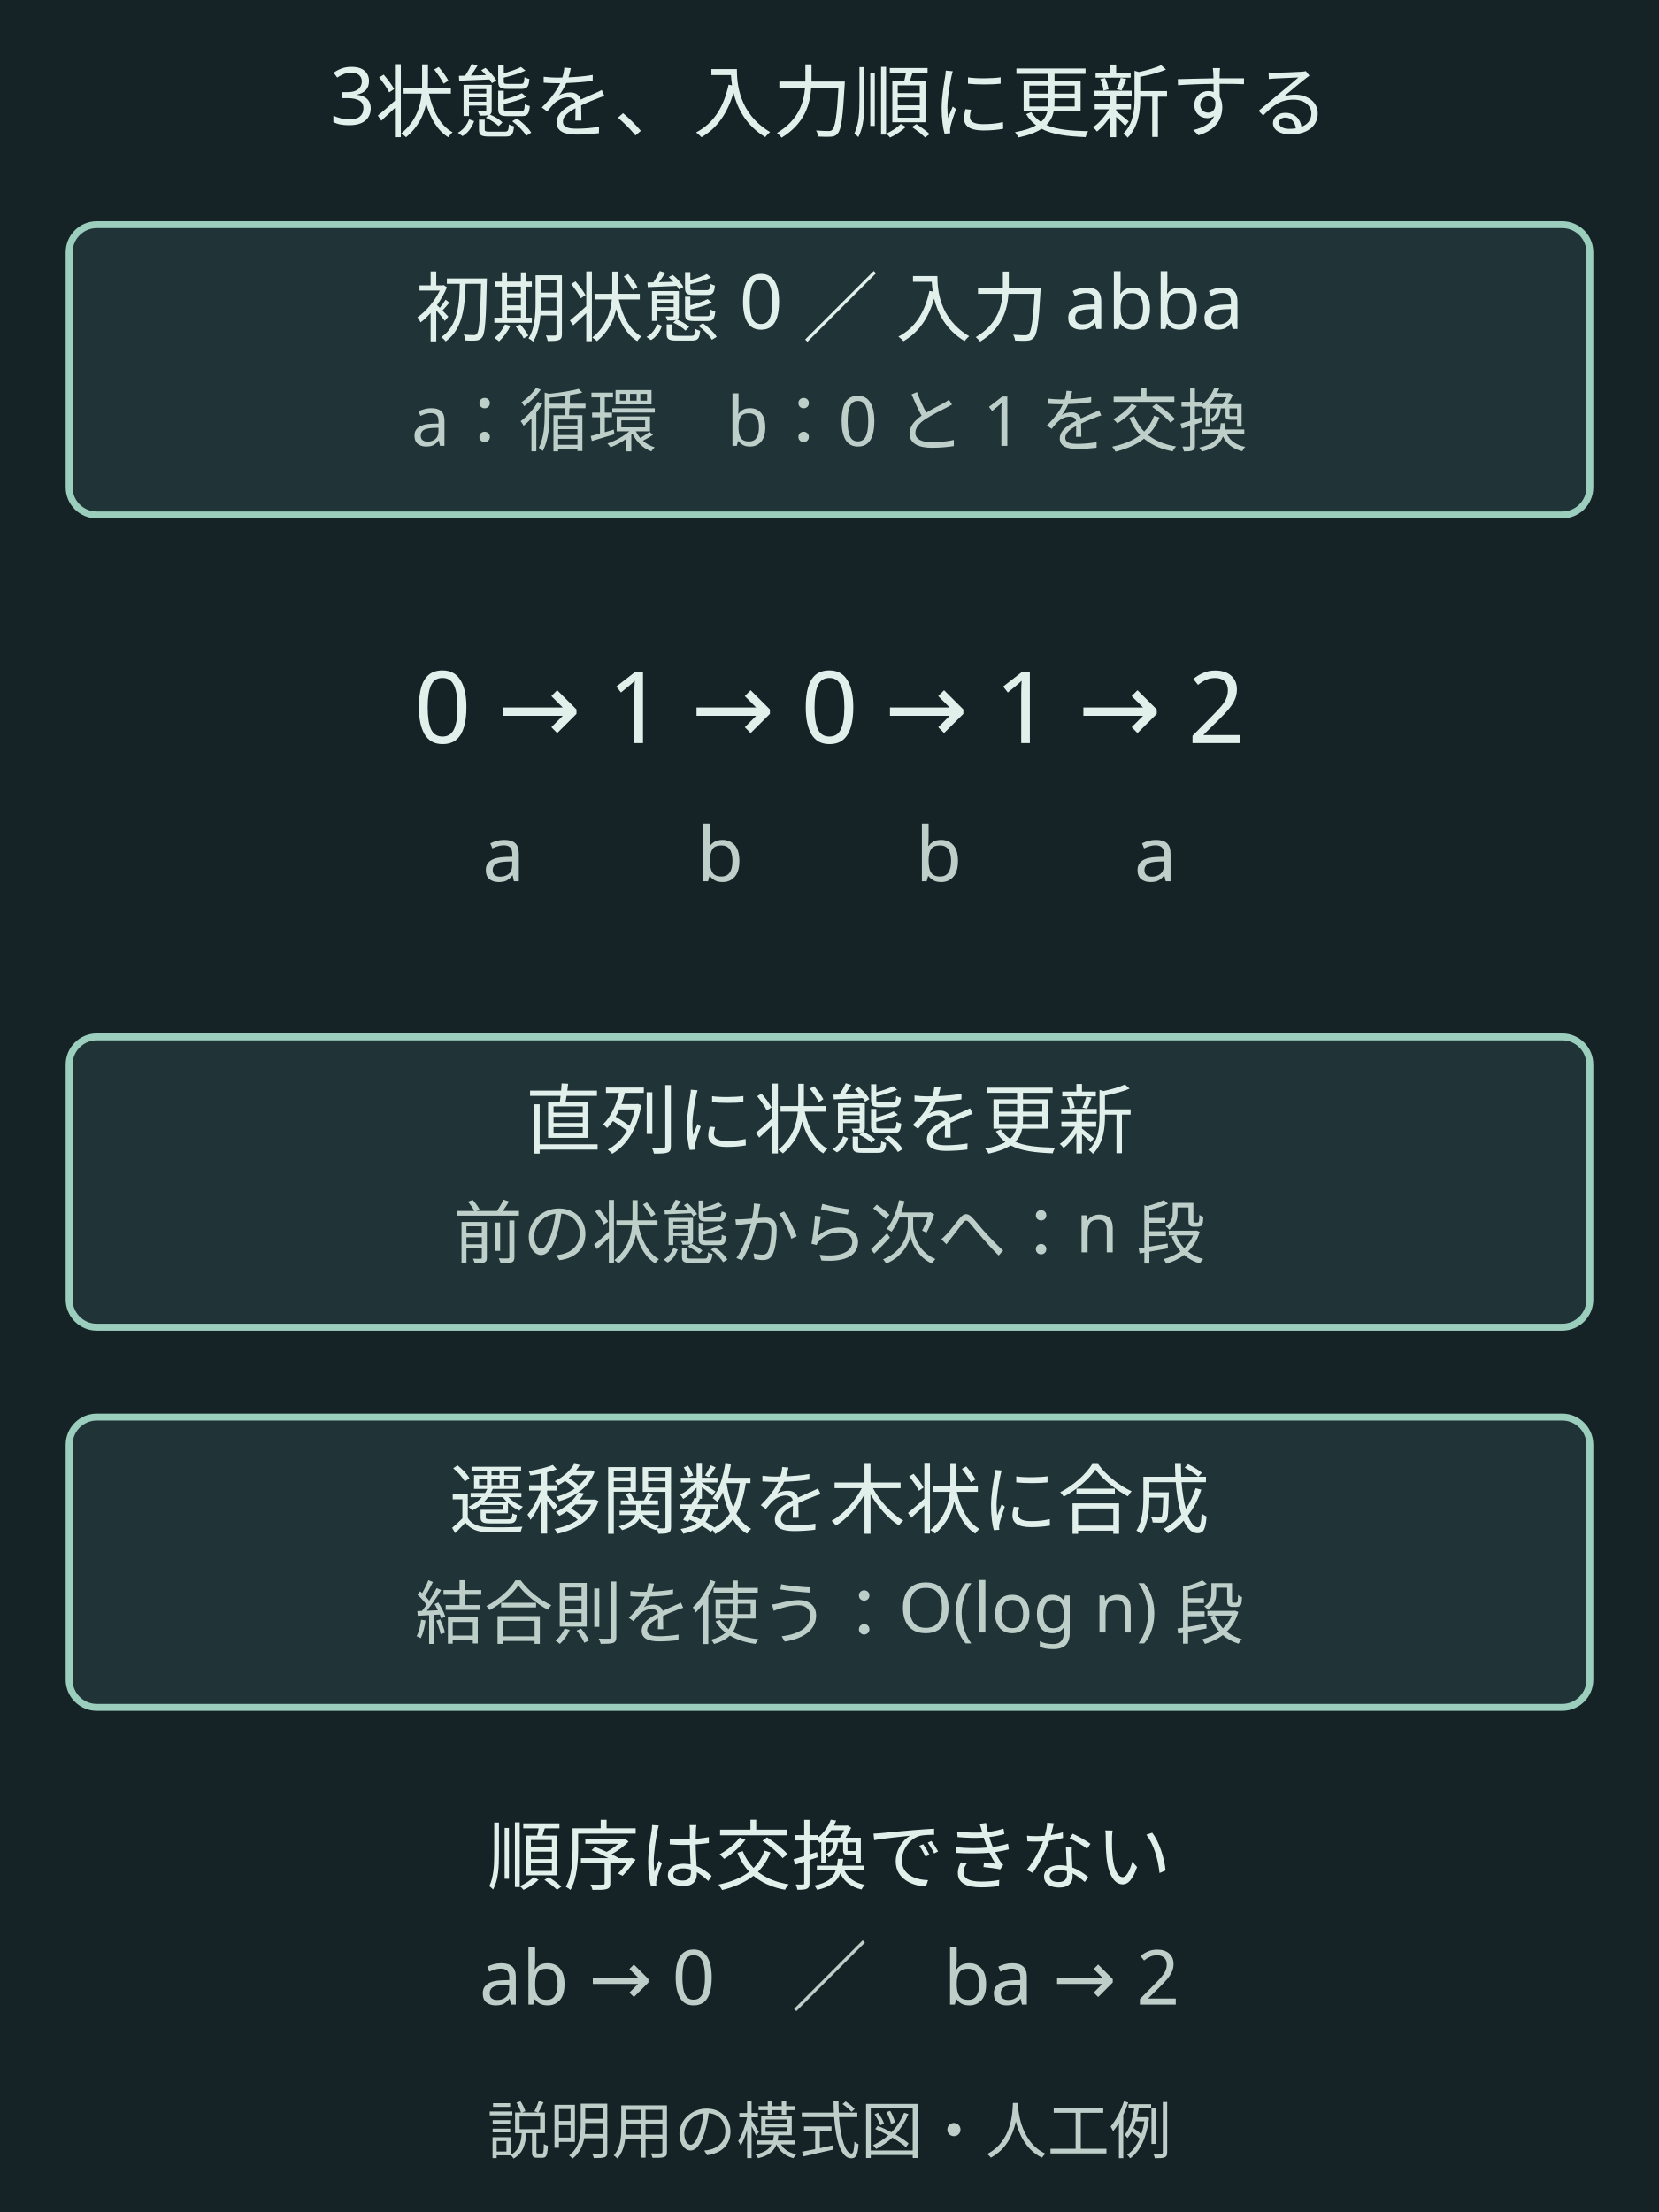
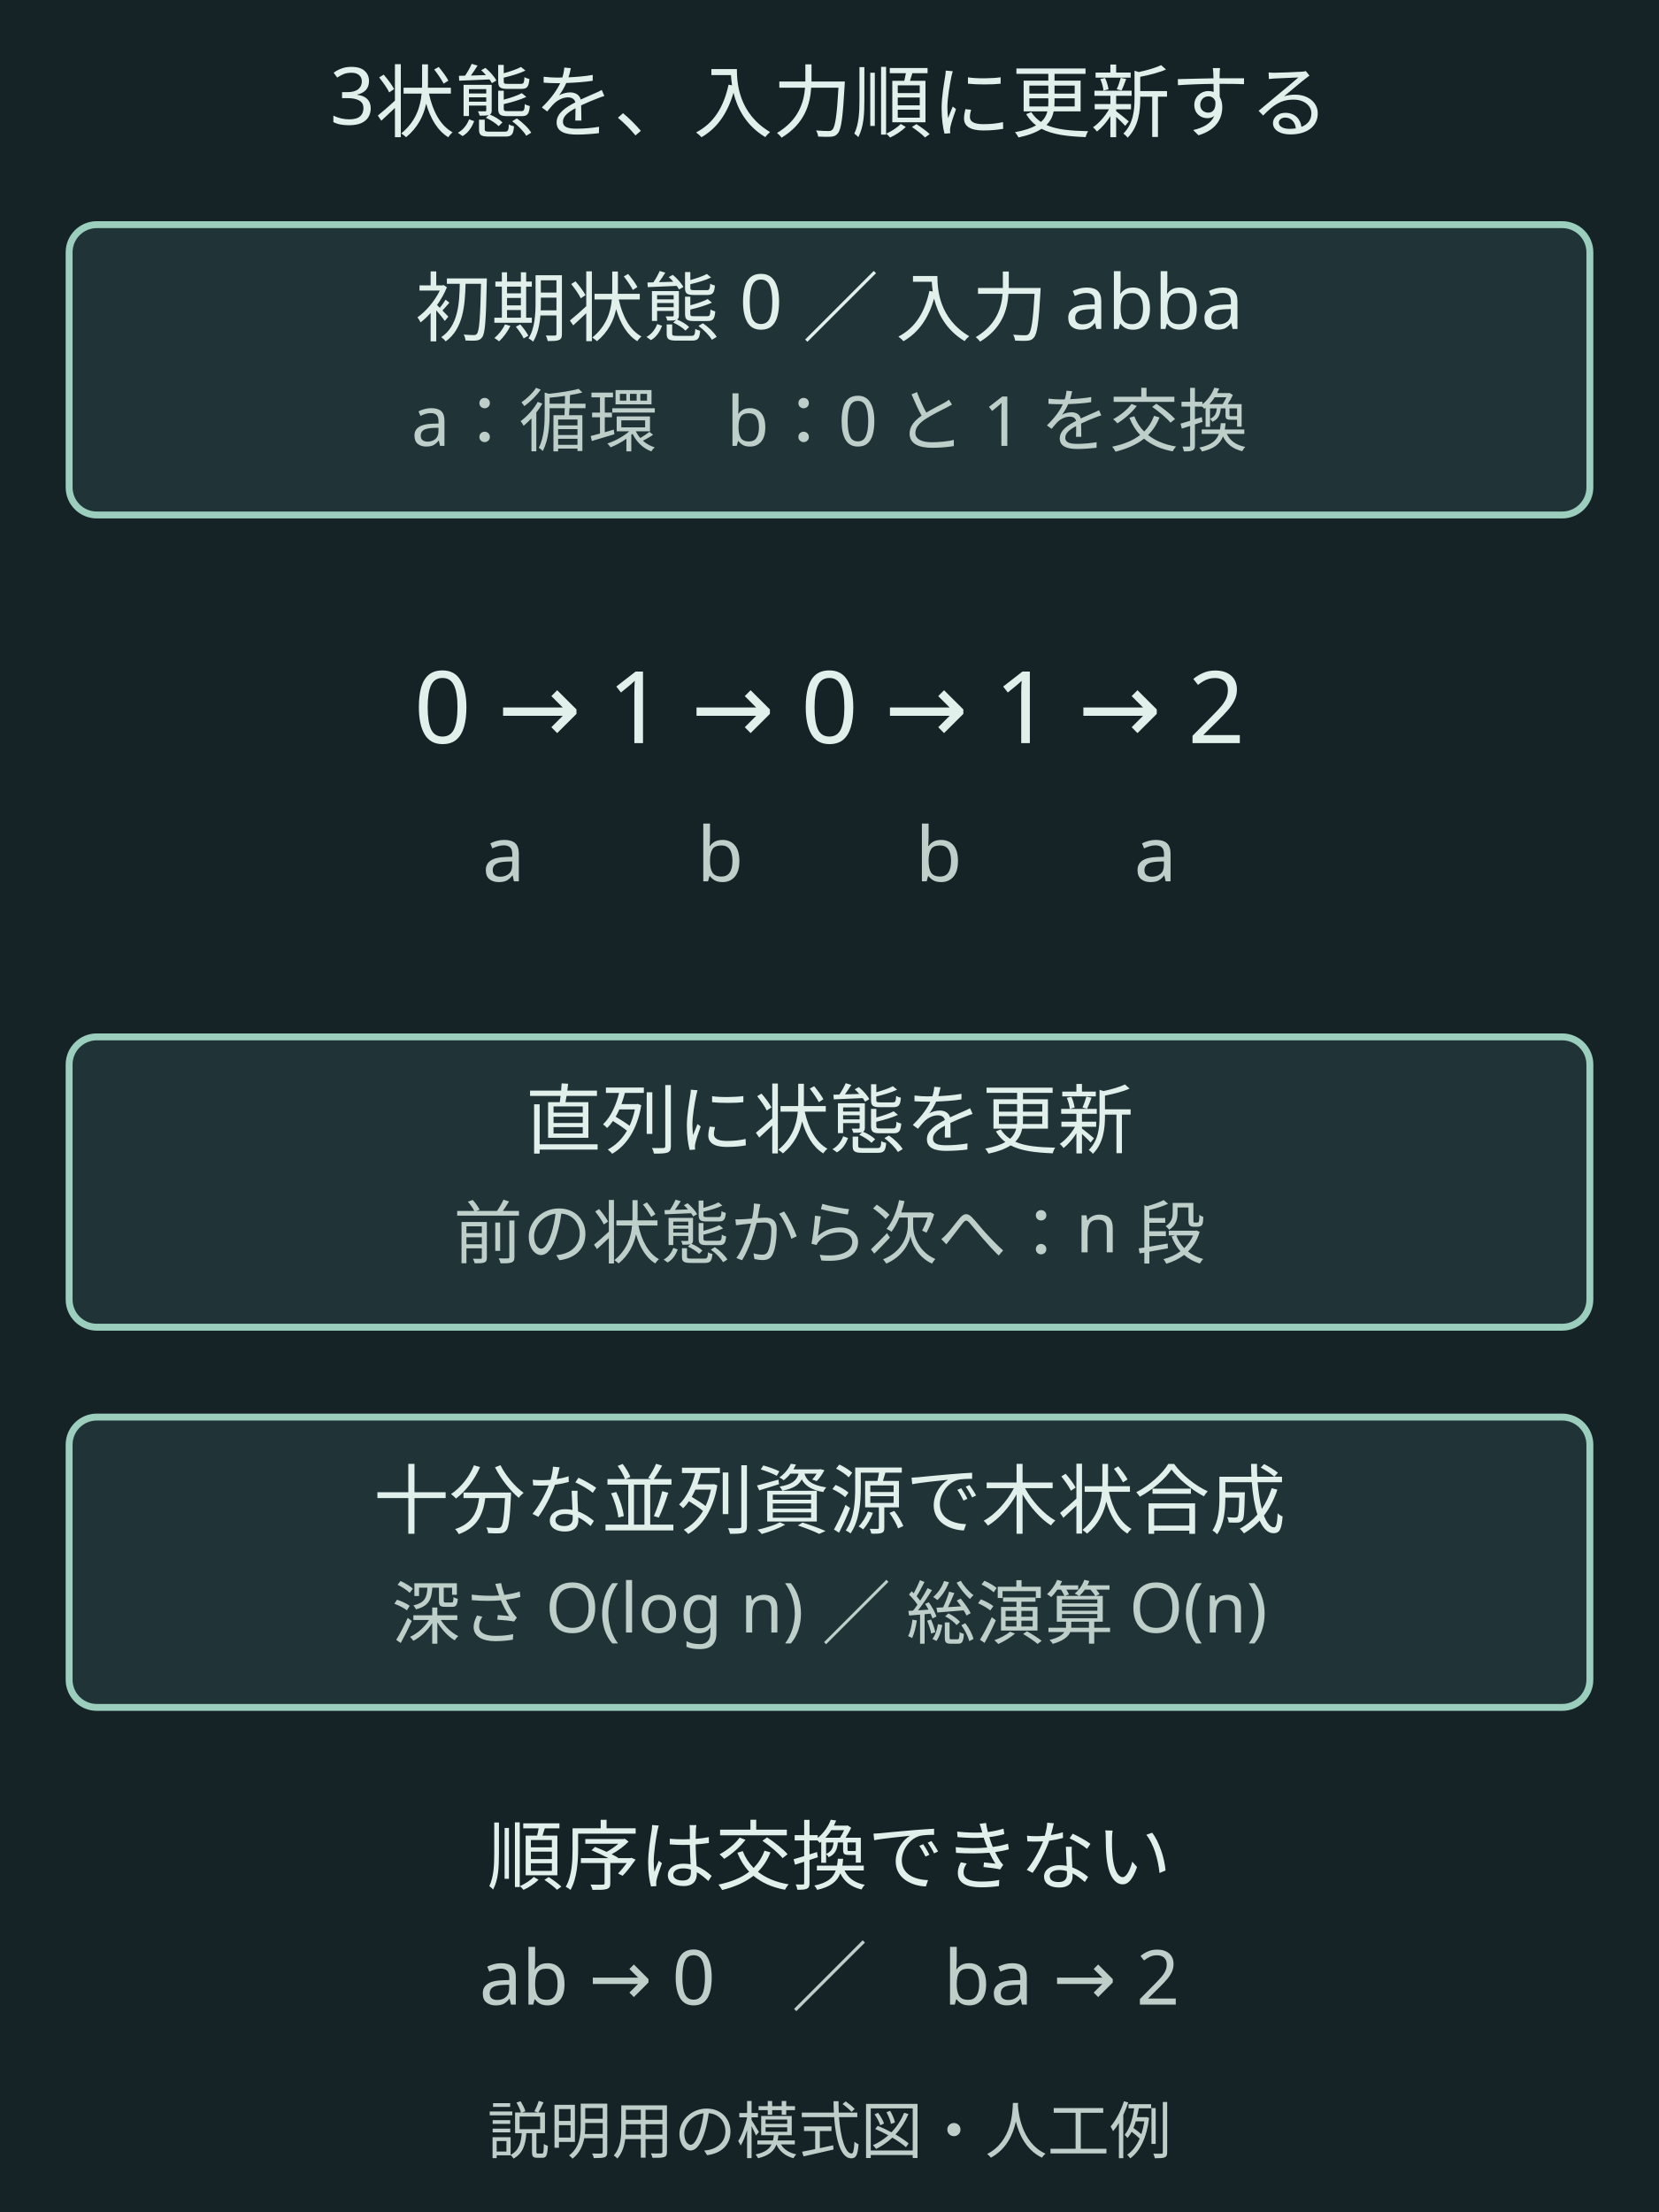
<svg xmlns="http://www.w3.org/2000/svg" width="480" height="640" viewBox="0 0 480 640" role="img" aria-labelledby="title desc">
  <rect width="480" height="640" fill="#152326" />
  <g font-family="system-ui,sans-serif">
    <text x="240" y="36" text-anchor="middle" fill="#e2f0eb" font-size="23">3状態を、入力順に更新する</text>
    <rect x="20" y="65" width="440" height="84" rx="8" fill="#203438" stroke="#9bcebc" stroke-width="2" />
    <text x="240" y="97" text-anchor="middle" fill="#e2f0eb" font-size="22">初期状態 0 ／ 入力 abba</text>
    <text x="240" y="129" text-anchor="middle" fill="#becfc9" font-size="20">a：循環　b：0 と 1 を交換</text>
    <text x="240" y="215" text-anchor="middle" fill="#e2f0eb" font-size="29">0 → 1 → 0 → 1 → 2</text>
    <text x="240" y="255" text-anchor="middle" fill="#becfc9" font-size="22">a　　 b　　 b　　 a</text>
    <rect x="20" y="300" width="440" height="84" rx="8" fill="#203438" stroke="#9bcebc" stroke-width="2" />
    <text x="240" y="332" text-anchor="middle" fill="#e2f0eb" font-size="22">直列に状態を更新</text>
    <text x="240" y="364" text-anchor="middle" fill="#becfc9" font-size="20">前の状態から次へ：n 段</text>
    <rect x="20" y="410" width="440" height="84" rx="8" fill="#203438" stroke="#9bcebc" stroke-width="2" />
-     <text x="240" y="442" text-anchor="middle" fill="#e2f0eb" font-size="22">遷移関数を木状に合成</text>
-     <text x="240" y="474" text-anchor="middle" fill="#becfc9" font-size="20">結合則を使う：O(log n) 段</text>
+     <text x="240" y="442" text-anchor="middle" fill="#e2f0eb" font-size="22">十分な並列資源で木状合成</text>
+     <text x="240" y="474" text-anchor="middle" fill="#becfc9" font-size="20">深さ O(log n) ／ 総演算 O(n)</text>
    <text x="240" y="545" text-anchor="middle" fill="#e2f0eb" font-size="22">順序は交換できない</text>
    <text x="240" y="580" text-anchor="middle" fill="#becfc9" font-size="22">ab → 0　／　ba → 2</text>
    <text x="240" y="623" text-anchor="middle" fill="#becfc9" font-size="18">説明用の模式図・人工例</text>
  </g>
</svg>
